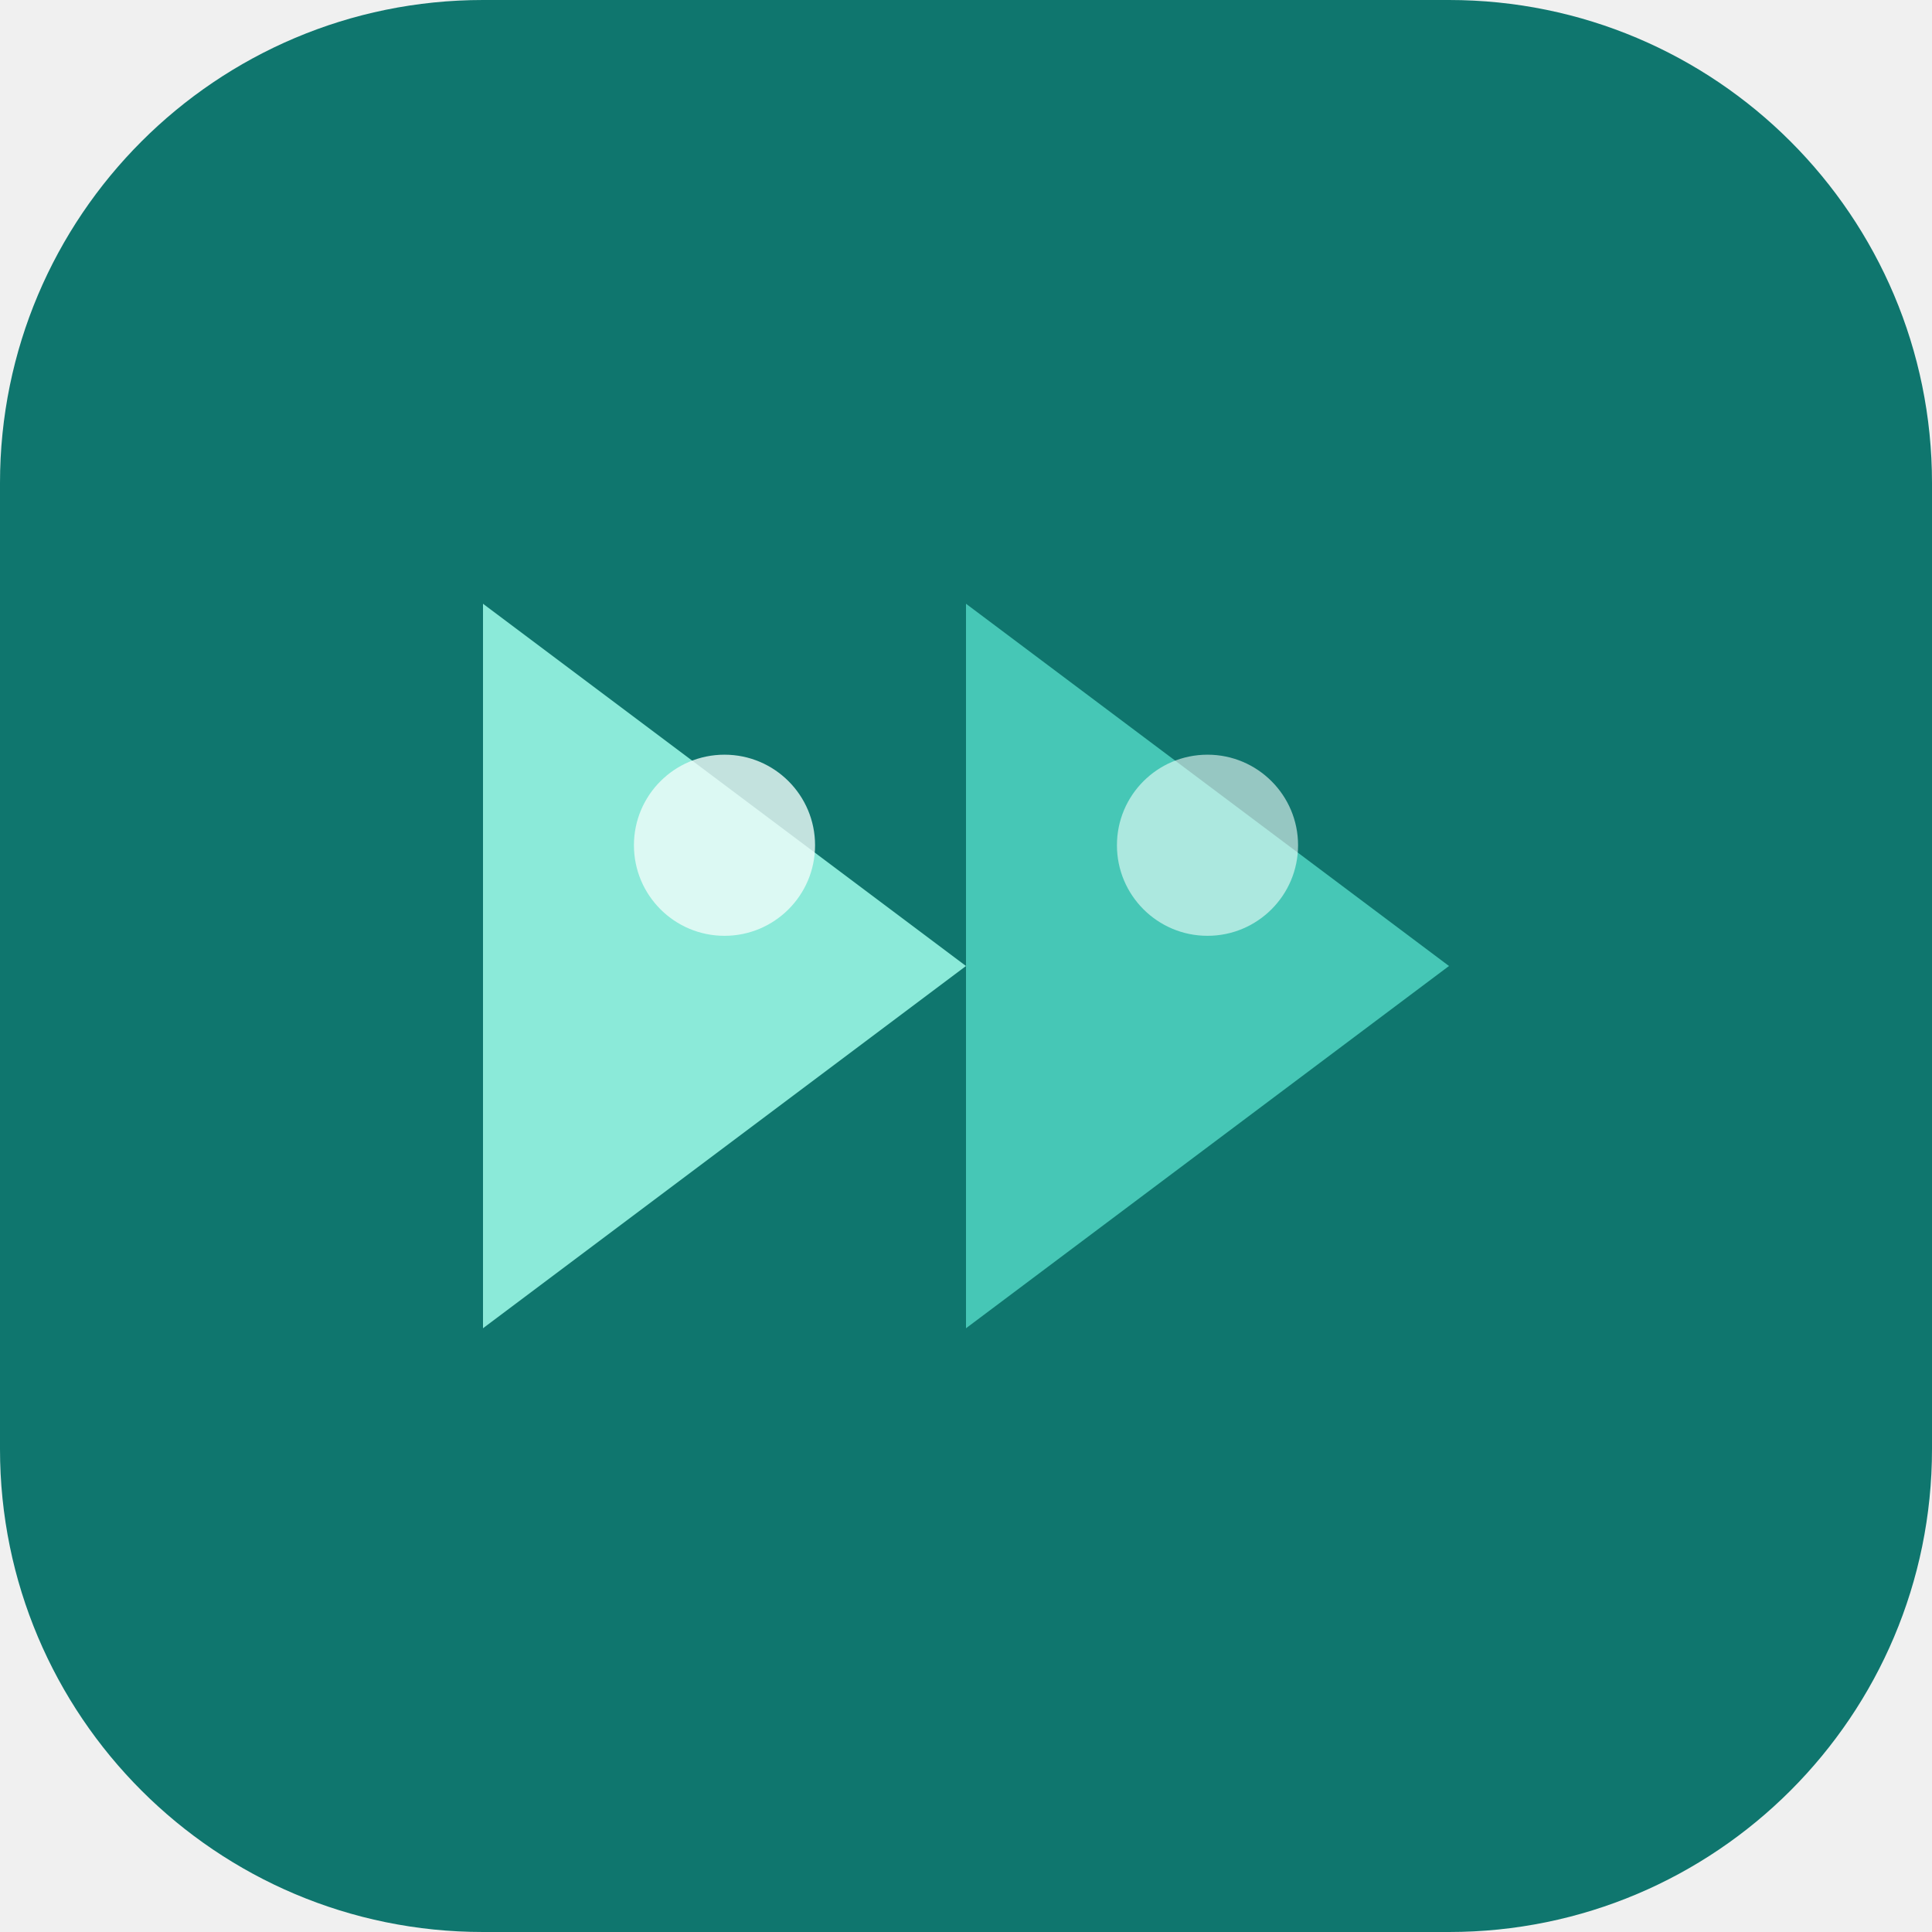
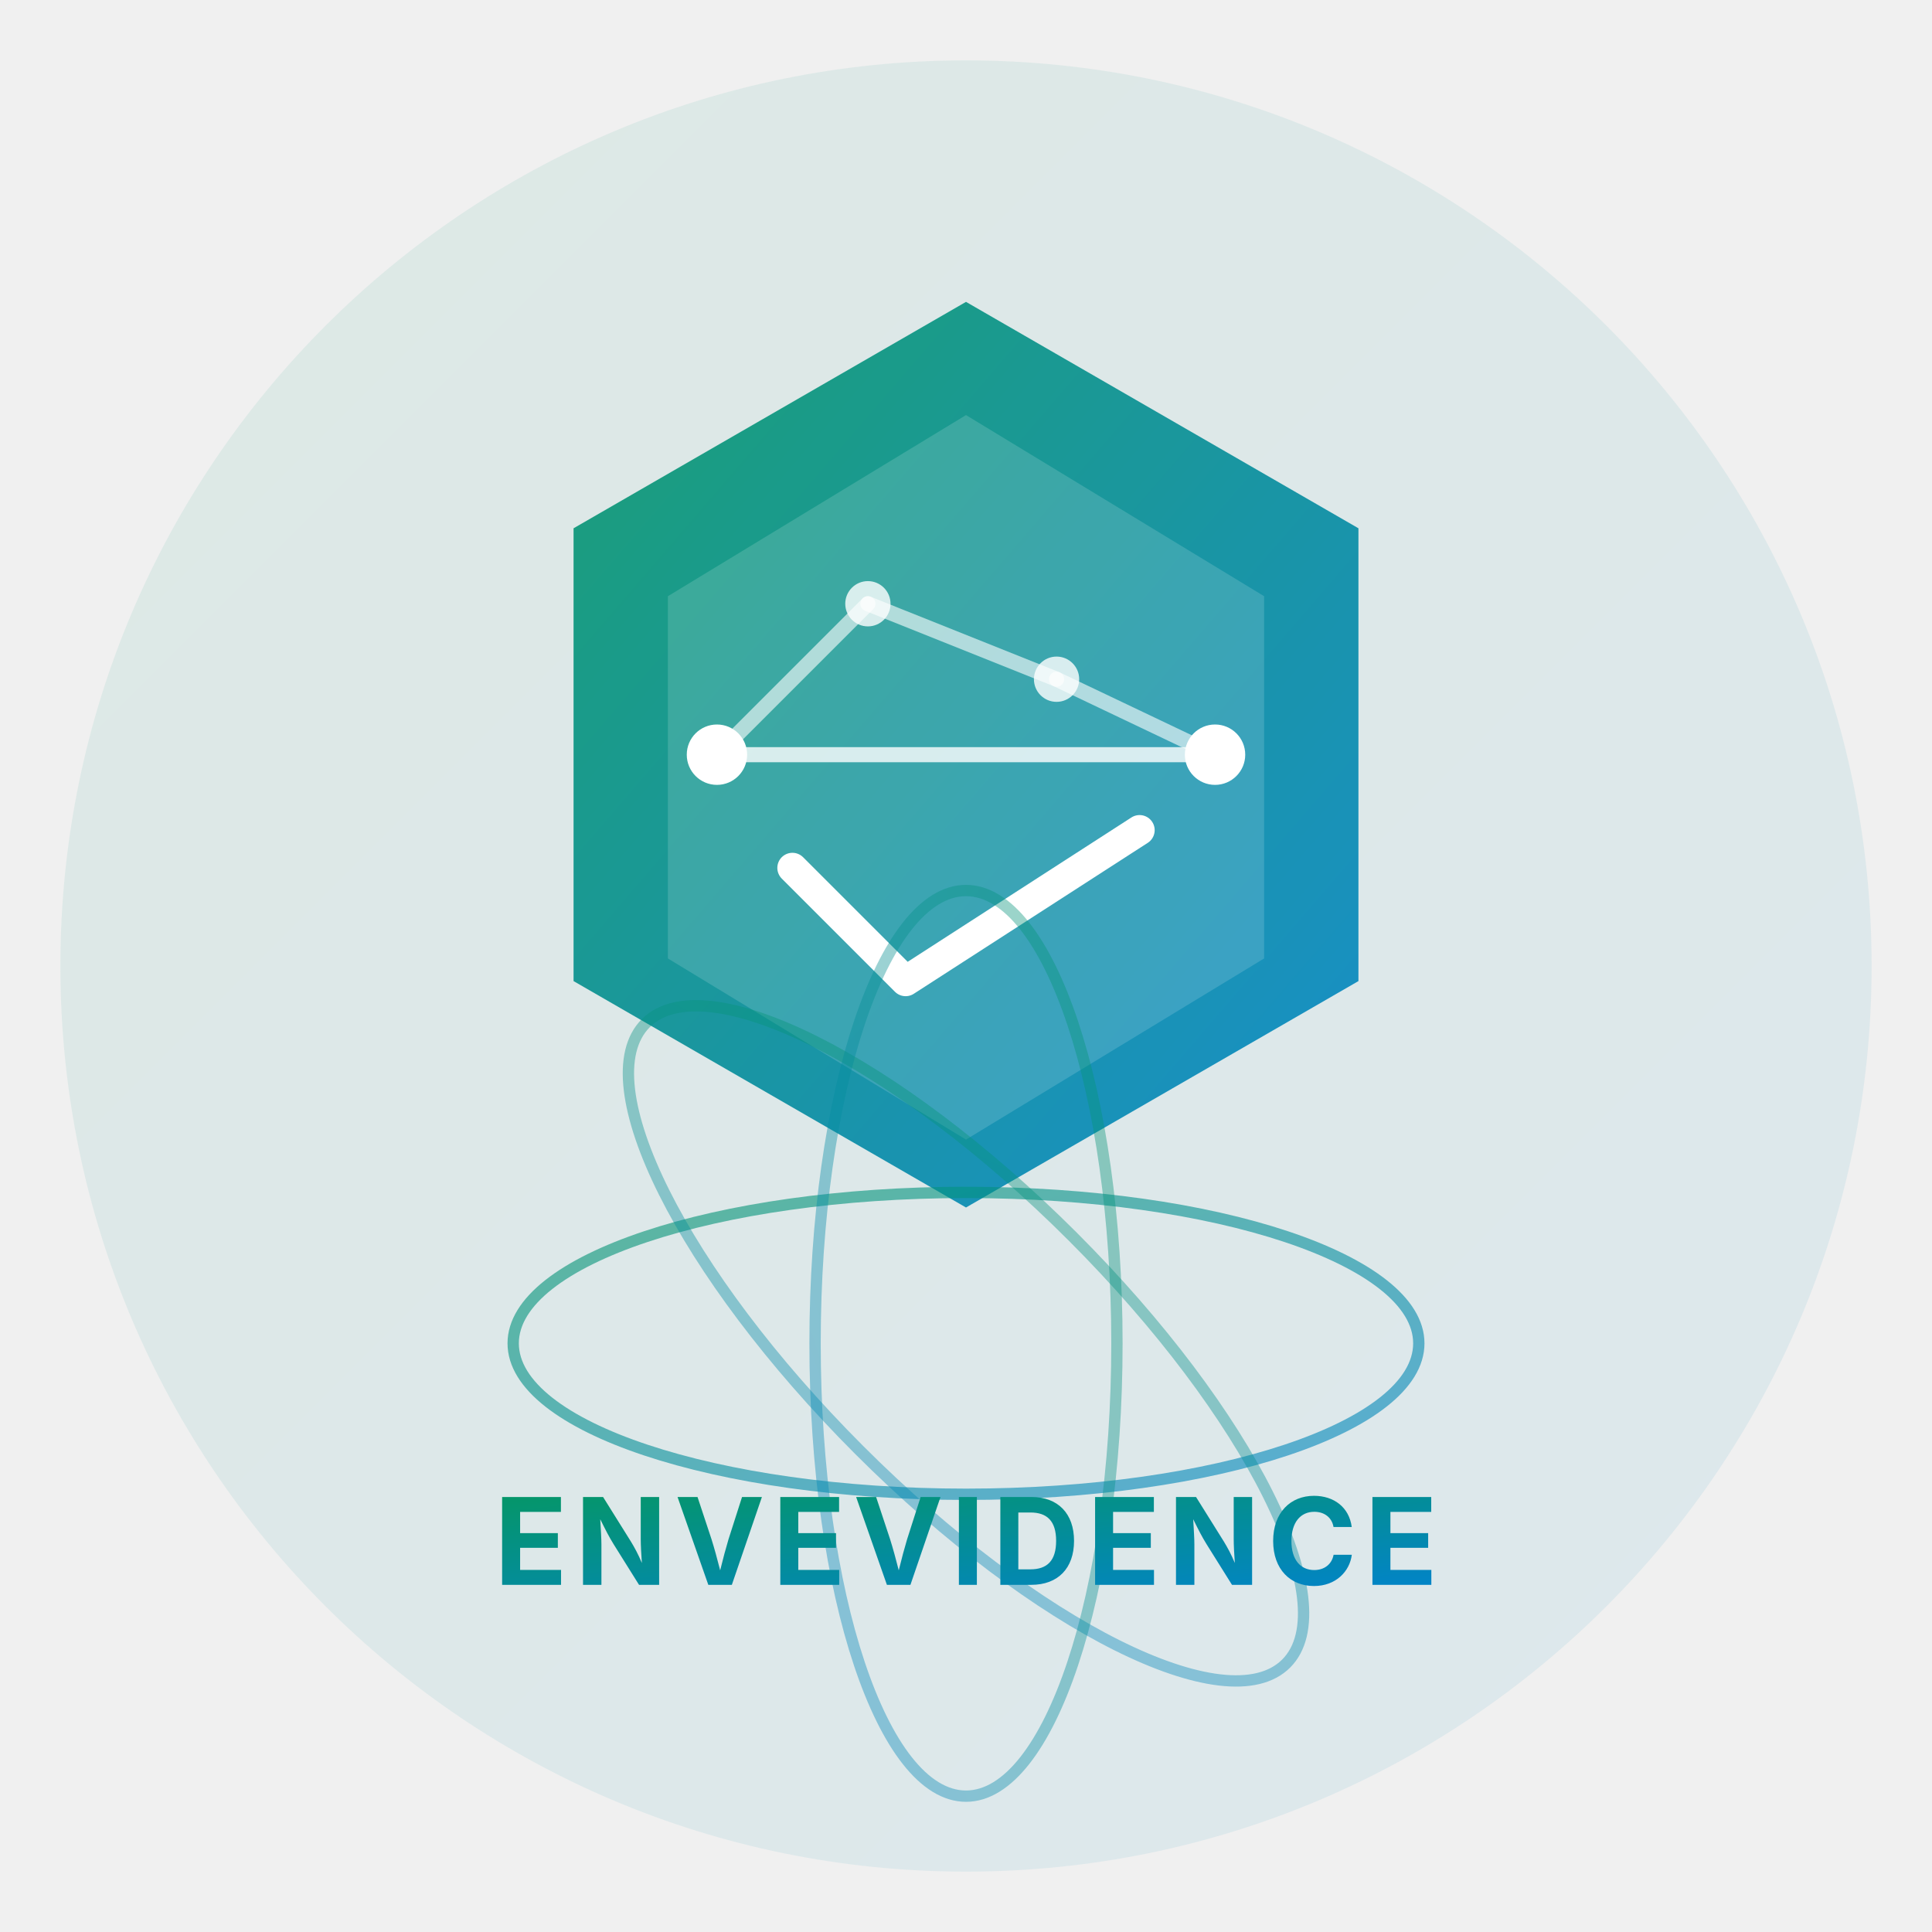
- <svg xmlns="http://www.w3.org/2000/svg" viewBox="0 0 32 32" fill="none">
-   <rect width="32" height="32" rx="8" fill="#0f766e" />
-   <path d="M8 22V10l8 6-8 6z" fill="#99f6e4" opacity="0.9" />
-   <path d="M16 22V10l8 6-8 6z" fill="#5eead4" opacity="0.7" />
-   <circle cx="12" cy="14" r="1.5" fill="#f0fdfa" opacity="0.8" />
-   <circle cx="20" cy="14" r="1.5" fill="#f0fdfa" opacity="0.6" />
+ <svg xmlns="http://www.w3.org/2000/svg" viewBox="0 0 512 512" fill="none">
+   <defs>
+     <linearGradient id="logoGradient" x1="0%" y1="0%" x2="100%" y2="100%">
+       <stop offset="0%" style="stop-color:#059669;stop-opacity:1" />
+       <stop offset="100%" style="stop-color:#0284c7;stop-opacity:1" />
+     </linearGradient>
+     <linearGradient id="logoGradientDark" x1="0%" y1="0%" x2="100%" y2="100%">
+       <stop offset="0%" style="stop-color:#10b981;stop-opacity:1" />
+       <stop offset="100%" style="stop-color:#38bdf8;stop-opacity:1" />
+     </linearGradient>
+   </defs>
+   <circle cx="256" cy="256" r="240" fill="url(#logoGradient)" opacity="0.08" />
+   <polygon points="256,80 360,140 360,260 256,320 152,260 152,140" fill="url(#logoGradient)" opacity="0.9" />
+   <polygon points="256,110 335,158 335,254 256,302 177,254 177,158" fill="white" opacity="0.15" />
+   <line x1="190" y1="200" x2="322" y2="200" stroke="white" stroke-width="4" stroke-linecap="round" opacity="0.8" />
+   <line x1="190" y1="200" x2="230" y2="160" stroke="white" stroke-width="4" stroke-linecap="round" opacity="0.6" />
+   <line x1="230" y1="160" x2="280" y2="180" stroke="white" stroke-width="4" stroke-linecap="round" opacity="0.6" />
+   <line x1="280" y1="180" x2="322" y2="200" stroke="white" stroke-width="4" stroke-linecap="round" opacity="0.6" />
+   <circle cx="190" cy="200" r="8" fill="white" />
+   <circle cx="230" cy="160" r="6" fill="white" opacity="0.8" />
+   <circle cx="280" cy="180" r="6" fill="white" opacity="0.8" />
+   <circle cx="322" cy="200" r="8" fill="white" />
+   <path d="M 210 230 L 240 260 L 302 220" stroke="white" stroke-width="8" stroke-linecap="round" stroke-linejoin="round" fill="none" />
+   <ellipse cx="256" cy="356" rx="120" ry="40" stroke="url(#logoGradient)" stroke-width="3" fill="none" opacity="0.6" />
+   <ellipse cx="256" cy="356" rx="120" ry="40" stroke="url(#logoGradient)" stroke-width="3" fill="none" opacity="0.4" transform="rotate(45 256 356)" />
+   <ellipse cx="256" cy="356" rx="120" ry="40" stroke="url(#logoGradient)" stroke-width="3" fill="none" opacity="0.4" transform="rotate(90 256 356)" />
+   <text x="256" y="420" text-anchor="middle" font-family="system-ui, -apple-system, sans-serif" font-size="32" font-weight="700" fill="url(#logoGradient)" letter-spacing="2">ENVEVIDENCE</text>
</svg>
